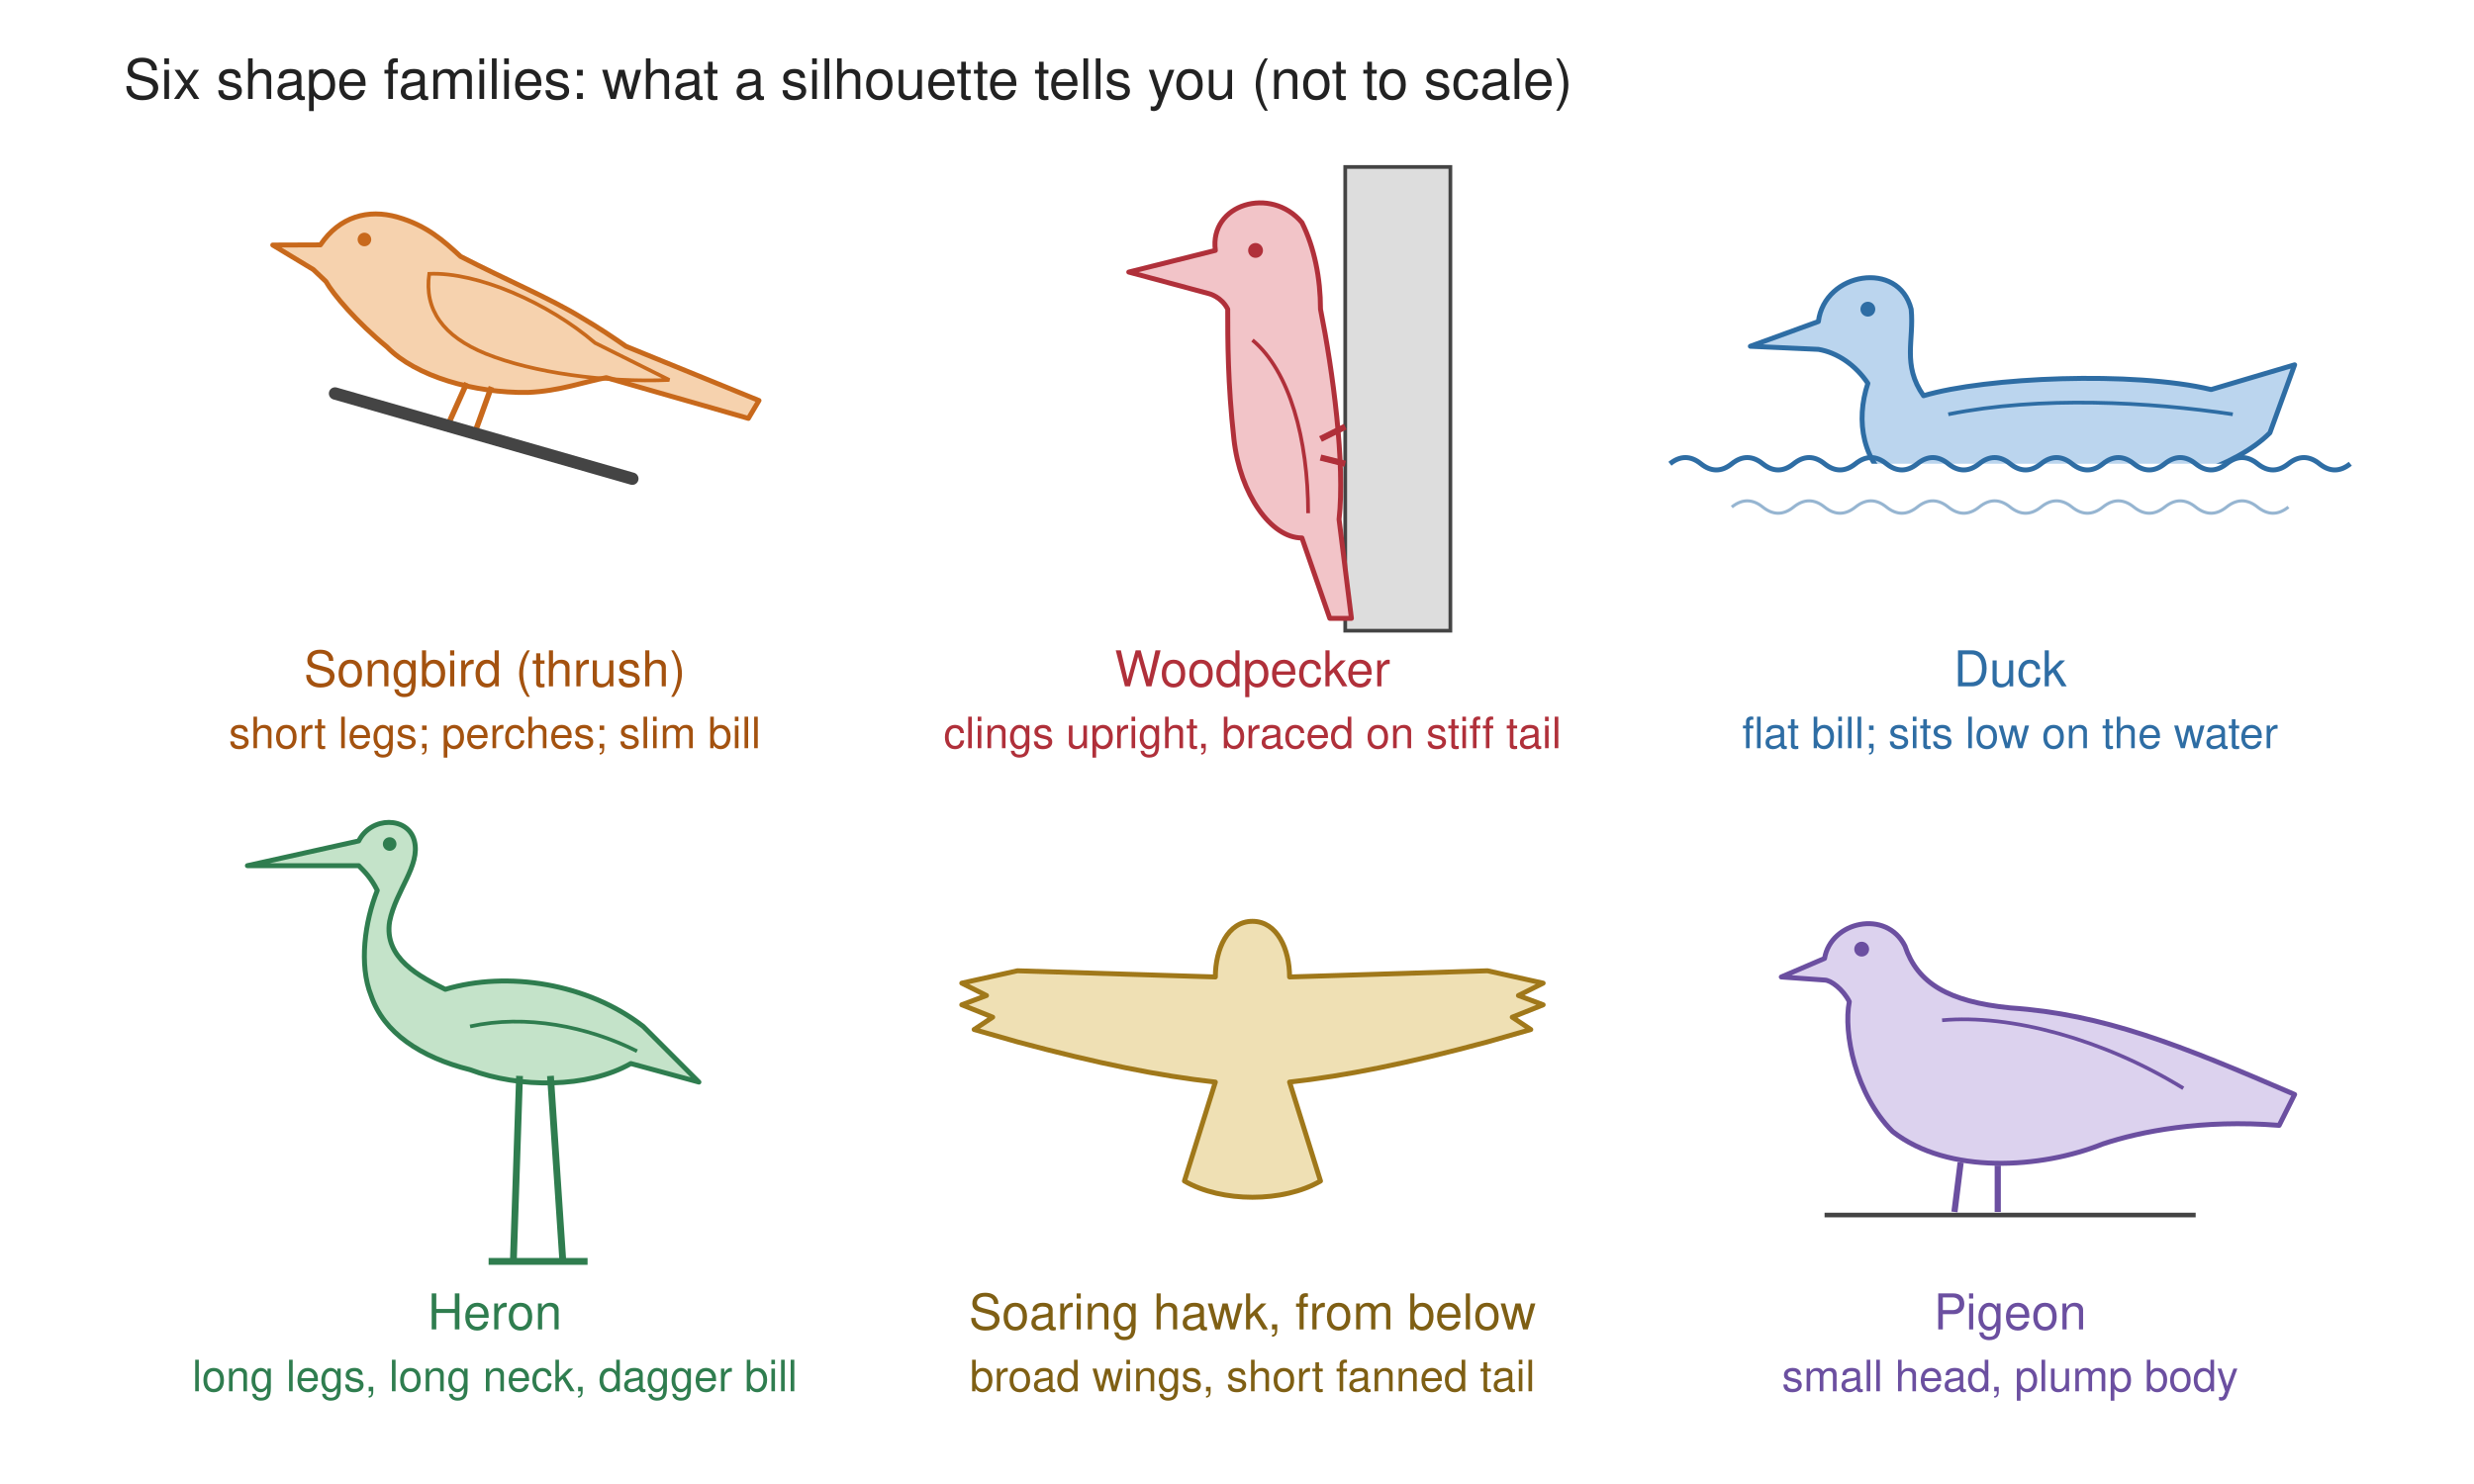
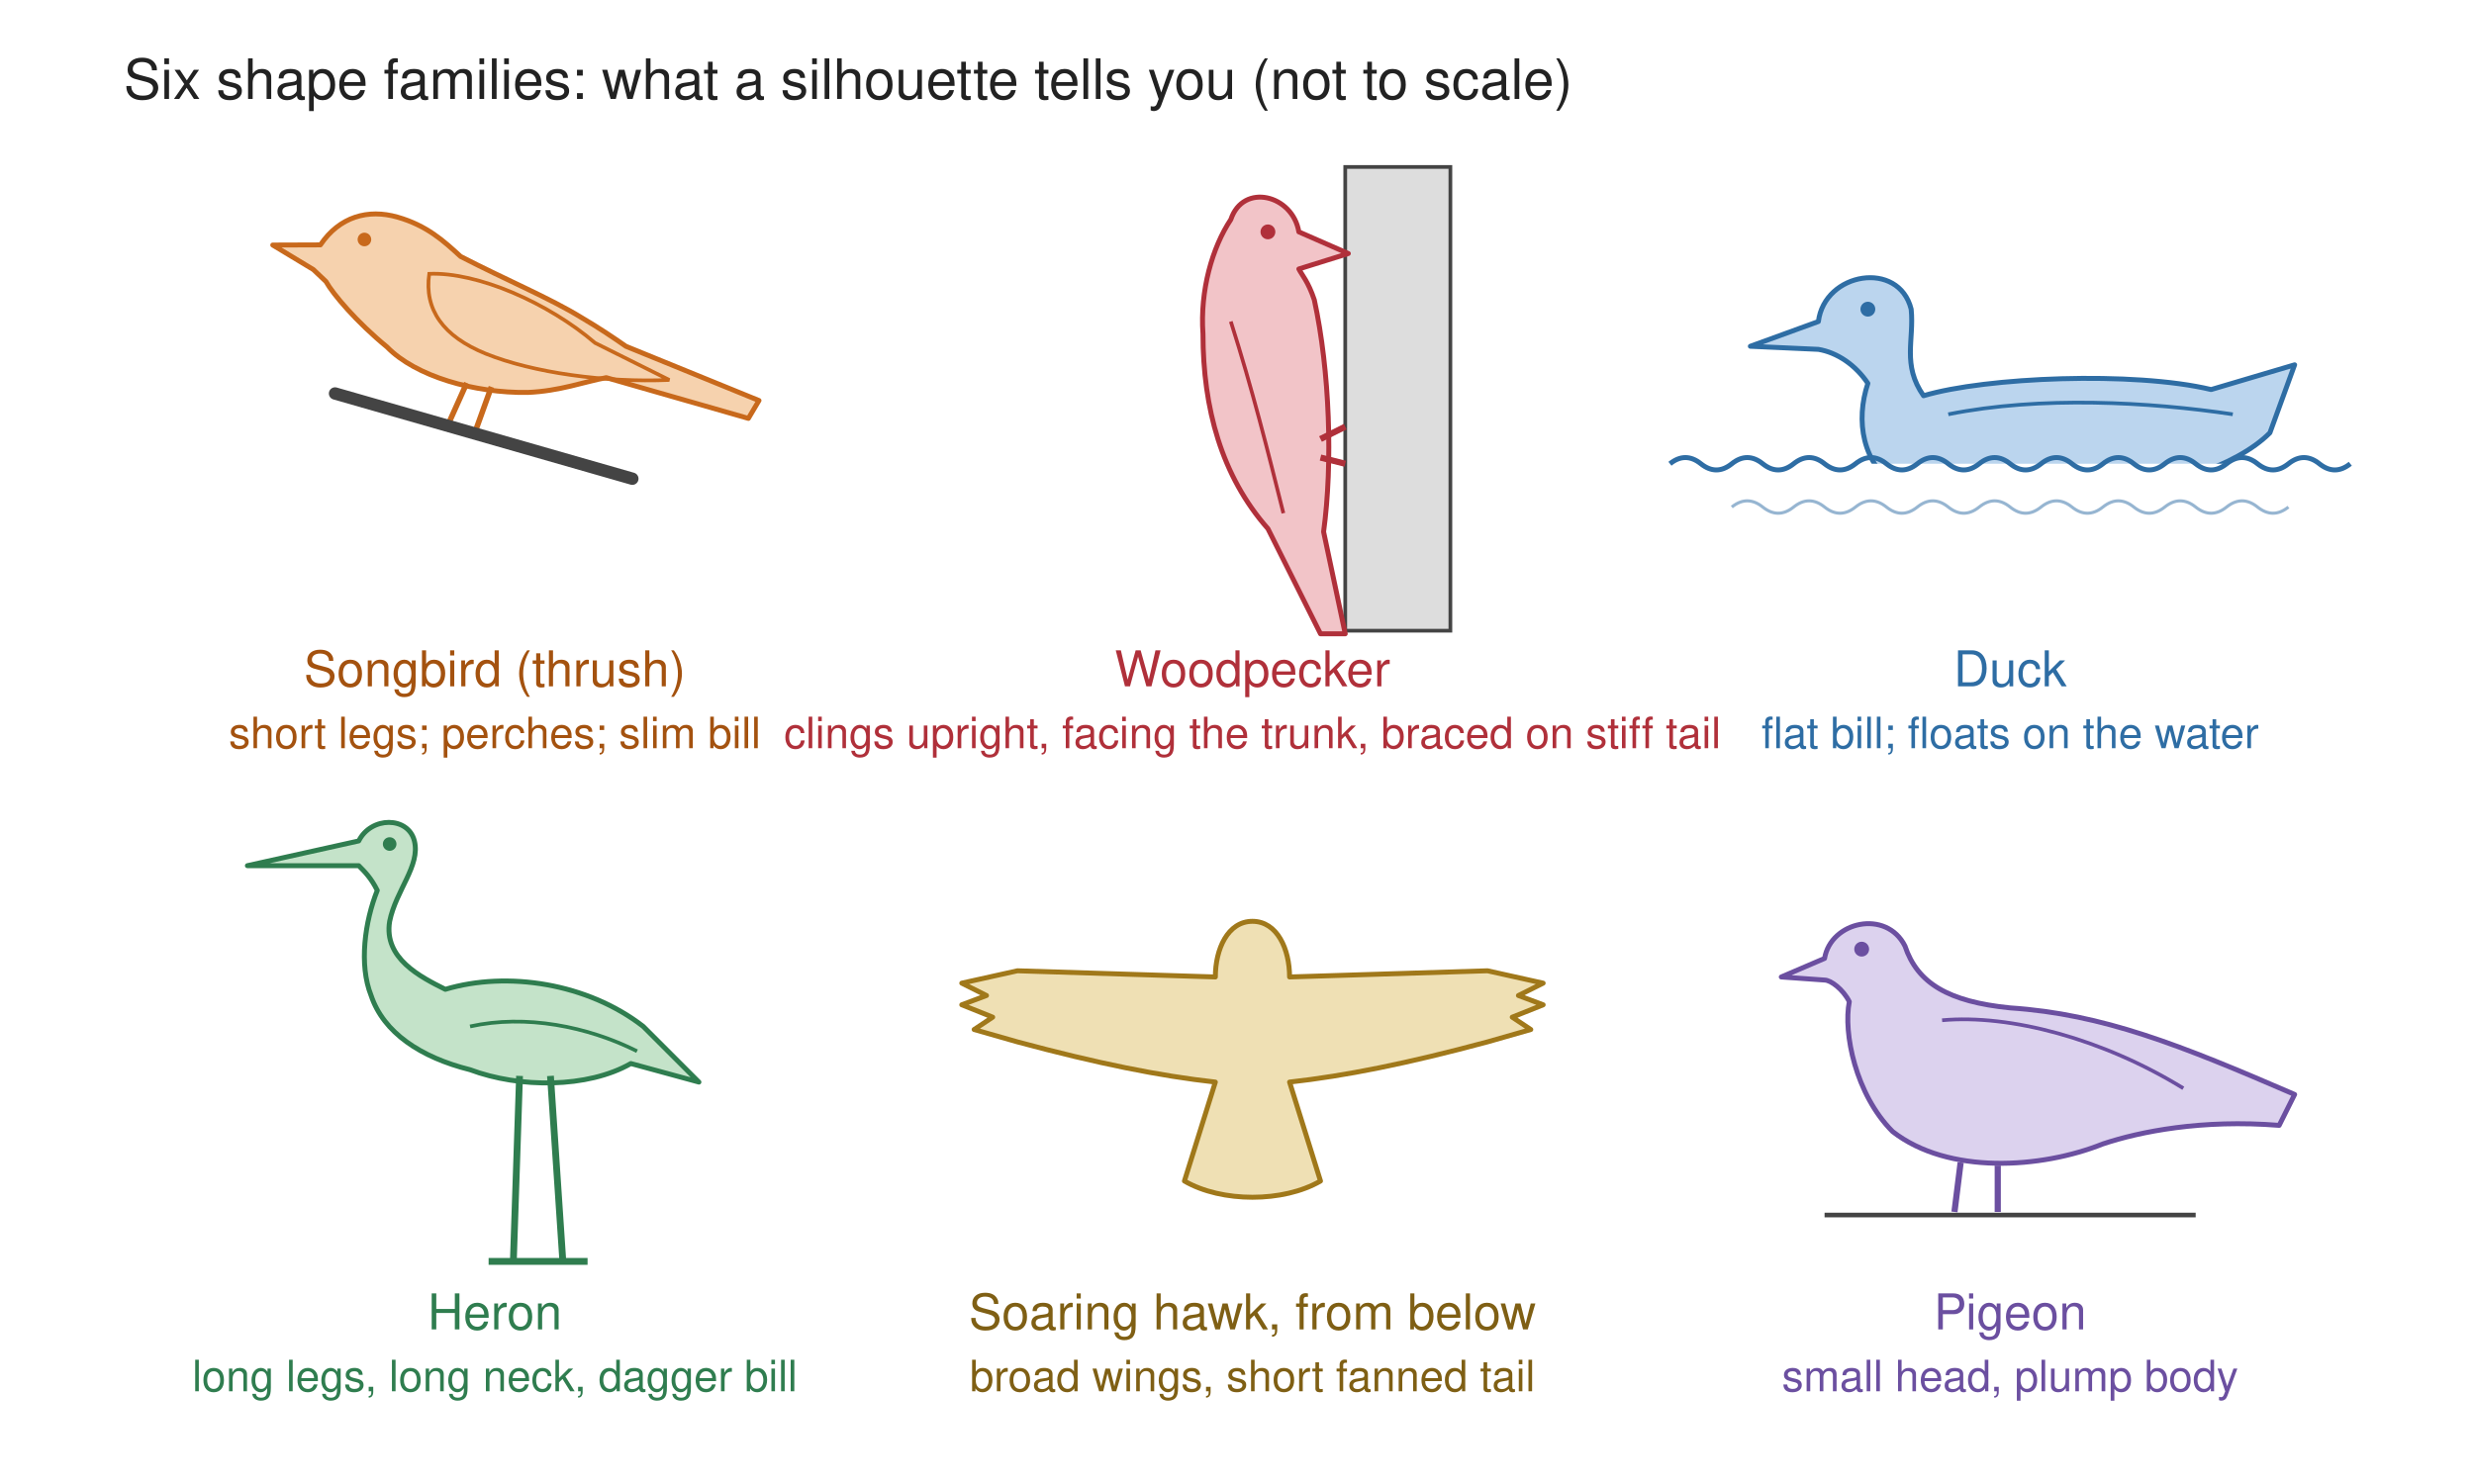
<svg xmlns="http://www.w3.org/2000/svg" viewBox="0 0 800 480">
  <rect width="800" height="480" fill="#ffffff" />
  <text x="40" y="32" font-family="Helvetica, Arial, sans-serif" font-size="18" fill="#222222">Six shape families: what a silhouette tells you (not to scale)</text>
  <g transform="rotate(16 167.5 102.0)">
    <path d="M 85.0 102.0 L 99.8 97.7 C 103.2 87.2 111.4 82.2 121.3 82.2 C 131.2 82.2 137.8 85.5 144.4 88.8 C 160.9 92.1 175.8 93.8 187.3 97.0 C 193.9 98.7 198.8 100.3 203.8 102.0 L 250.0 107.0 L 248.3 113.5 L 200.5 113.5 C 193.9 116.8 187.3 121.8 177.4 125.1 C 160.9 130.1 141.1 130.1 129.6 123.5 C 118.0 118.5 108.1 111.9 104.8 108.6 L 99.8 106.0 Z" fill="#F6D2AE" stroke="#C8691C" stroke-width="1.6" stroke-linejoin="round" />
    <path d="M 136.2 97.0 C 151.0 92.1 175.8 95.4 193.9 103.7 L 220.3 108.6 C 200.5 115.2 177.4 118.5 160.9 116.8 C 146.1 115.2 137.8 108.6 136.2 97.0 Z" fill="none" stroke="#C8691C" stroke-width="1.2" />
    <circle cx="113.0" cy="92.1" r="2.2" fill="#C8691C" />
    <path d="M 157.6 127.6 l -2 14 M 165.6 126.6 l -1 15" stroke="#C8691C" stroke-width="1.8" fill="none" />
    <line x1="117.6" y1="142.6" x2="217.6" y2="142.6" stroke="#444444" stroke-width="4" stroke-linecap="round" />
  </g>
  <rect x="435" y="54" width="34" height="150" fill="#DDDDDD" stroke="#444444" stroke-width="1.2" />
-   <path d="M 365.0 88.0 L 393.0 81.0 C 391.0 66.0 411.0 60.0 421.0 72.0 C 425.0 80.0 427.0 90.0 427.0 100.0 C 431.0 120.0 435.0 150.0 433.0 168.0 L 437.0 200.0 L 430.0 200.0 L 421.0 174.0 C 411.0 174.0 401.0 160.0 399.0 142.0 C 397.0 124.0 397.0 110.0 397.0 100.0 C 395.0 96.0 391.0 95.0 391.0 95.0 Z" fill="#F2C4C8" stroke="#B0303A" stroke-width="1.6" stroke-linejoin="round" />
-   <path d="M 405.0 110.0 C 417.0 120.0 423.0 142.0 423.0 166.0" fill="none" stroke="#B0303A" stroke-width="1.2" />
-   <circle cx="406" cy="81" r="2.4" fill="#B0303A" />
+   <path d="M 436.0 82.0 L 420.0 75.0 C 418.0 63.0 402.0 59.0 398.0 71.0 C 392.0 80.0 388.0 94.0 389.0 108.0 C 389.0 132.0 395.0 154.0 410.0 171.0 L 427.0 205.0 L 435.0 205.0 L 428.0 172.0 C 431.0 150.0 430.0 120.0 425.0 97.0 C 423.0 91.0 421.0 89.0 420.0 87.0 Z" fill="#F2C4C8" stroke="#B0303A" stroke-width="1.6" stroke-linejoin="round" />
+   <path d="M 398.0 104.0 C 405.0 126.0 410.0 146.0 415.0 166.0" fill="none" stroke="#B0303A" stroke-width="1.2" />
+   <circle cx="410" cy="75" r="2.4" fill="#B0303A" />
  <path d="M 427.0 142.0 L 435.0 138.0 M 427.0 148.0 L 435.0 150.0" stroke="#B0303A" stroke-width="2" fill="none" />
  <path d="M 566.0 112.0 L 588.0 104.0 C 590.0 88.0 614.0 84.0 618.0 100.0 C 619.0 110.0 615.0 118.0 622.0 128.0 C 642.0 122.0 690.0 120.0 715.0 126.0 L 742.0 118.0 L 734.0 140.0 C 712.0 162.0 642.0 168.0 614.0 158.0 C 602.0 150.0 600.0 136.0 604.0 124.0 C 600.0 118.0 594.0 114.0 588.0 113.0 Z" fill="#BBD5EE" stroke="#2E6DA4" stroke-width="1.6" stroke-linejoin="round" />
  <path d="M 630.0 134.0 C 660.0 128.0 695.0 130.0 722.0 134.0" fill="none" stroke="#2E6DA4" stroke-width="1.2" />
  <circle cx="604" cy="100" r="2.4" fill="#2E6DA4" />
  <rect x="540" y="150" width="220" height="40" fill="#ffffff" />
  <path d="M 540 150 Q 545 146 550 150 Q 555 154 560 150 Q 565 146 570 150 Q 575 154 580 150 Q 585 146 590 150 Q 595 154 600 150 Q 605 146 610 150 Q 615 154 620 150 Q 625 146 630 150 Q 635 154 640 150 Q 645 146 650 150 Q 655 154 660 150 Q 665 146 670 150 Q 675 154 680 150 Q 685 146 690 150 Q 695 154 700 150 Q 705 146 710 150 Q 715 154 720 150 Q 725 146 730 150 Q 735 154 740 150 Q 745 146 750 150 Q 755 154 760 150" fill="none" stroke="#2E6DA4" stroke-width="1.6" />
  <path d="M 560 164 Q 565 160 570 164 Q 575 168 580 164 Q 585 160 590 164 Q 595 168 600 164 Q 605 160 610 164 Q 615 168 620 164 Q 625 160 630 164 Q 635 168 640 164 Q 645 160 650 164 Q 655 168 660 164 Q 665 160 670 164 Q 675 168 680 164 Q 685 160 690 164 Q 695 168 700 164 Q 705 160 710 164 Q 715 168 720 164 Q 725 160 730 164 Q 735 168 740 164" fill="none" stroke="#2E6DA4" stroke-width="1" stroke-opacity="0.5" />
  <path d="M 80.0 280.0 L 116.0 272.0 C 120.0 264.0 132.0 264.0 134.0 272.0 C 136.0 280.0 128.0 288.0 126.0 298.0 C 124.0 310.0 136.0 316.0 144.0 320.0 C 164.0 314.0 190.0 318.0 208.0 332.0 L 226.0 350.0 L 204.0 344.0 C 190.0 352.0 168.0 352.0 152.0 346.0 C 136.0 342.0 124.0 334.0 120.0 322.0 C 116.0 312.0 118.0 298.0 122.0 288.0 C 120.0 284.0 118.0 282.0 116.0 280.0 Z" fill="#C4E3C9" stroke="#2F7D4F" stroke-width="1.6" stroke-linejoin="round" />
  <path d="M 168.0 348.0 L 166.0 408.0 M 178.0 348.0 L 182.0 408.0 M 158.0 408.0 L 174.0 408.0 M 174.0 408.0 L 190.0 408.0" stroke="#2F7D4F" stroke-width="2.2" fill="none" />
  <circle cx="126" cy="273" r="2.2" fill="#2F7D4F" />
  <path d="M 152.0 332.0 C 170.0 328.0 190.0 332.0 206.0 340.0" fill="none" stroke="#2F7D4F" stroke-width="1.2" />
  <path d="M 405.0 298.0 C 413.0 298.0 417.0 307.0 417.0 316.0 L 481.0 314.0 L 499.0 318.0 L 491.0 322.0 L 499.0 325.0 L 489.0 329.0 L 495.0 333.0 L 481.0 337.0 C 455.0 344.0 435.0 348.0 417.0 350.0 L 427.0 382.0 C 415.0 389.0 395.0 389.0 383.0 382.0 L 393.0 350.0 C 375.0 348.0 355.0 344.0 329.0 337.0 L 315.0 333.0 L 321.0 329.0 L 311.0 325.0 L 319.0 322.0 L 311.0 318.0 L 329.0 314.0 L 393.0 316.0 C 393.0 307.0 397.0 298.0 405.0 298.0 Z" fill="#EFE0B4" stroke="#A0781A" stroke-width="1.6" stroke-linejoin="round" />
  <path d="M 576.0 316.0 L 590.0 310.0 C 592.0 298.0 610.0 294.0 616.0 306.0 C 620.0 318.0 630.0 324.0 650.0 326.0 C 680.0 328.0 705.0 338.0 742.0 354.0 L 737.0 364.0 C 712.0 362.0 692.0 366.0 680.0 370.0 C 660.0 378.0 630.0 380.0 612.0 366.0 C 600.0 354.0 596.0 334.0 598.0 324.0 C 596.0 320.0 592.0 317.0 590.0 317.0 Z" fill="#DCD2EE" stroke="#6B4FA0" stroke-width="1.6" stroke-linejoin="round" />
  <path d="M 628.0 330.0 C 650.0 328.0 680.0 336.0 706.0 352.0" fill="none" stroke="#6B4FA0" stroke-width="1.2" />
  <circle cx="602" cy="307" r="2.4" fill="#6B4FA0" />
  <path d="M 634.0 376.0 L 632.0 392.0 M 646.0 377.0 L 646.0 392.0" stroke="#6B4FA0" stroke-width="2" fill="none" />
  <line x1="590" y1="393" x2="710" y2="393" stroke="#444444" stroke-width="1.5" />
  <text x="160" y="222" font-family="Helvetica, Arial, sans-serif" font-size="16" fill="#A4520F" text-anchor="middle">Songbird (thrush)</text>
  <text x="160" y="242" font-family="Helvetica, Arial, sans-serif" font-size="14" fill="#A4520F" text-anchor="middle">short legs; perches; slim bill</text>
  <text x="405" y="222" font-family="Helvetica, Arial, sans-serif" font-size="16" fill="#B0303A" text-anchor="middle">Woodpecker</text>
-   <text x="405" y="242" font-family="Helvetica, Arial, sans-serif" font-size="14" fill="#B0303A" text-anchor="middle">clings upright, braced on stiff tail</text>
+   <text x="405" y="242" font-family="Helvetica, Arial, sans-serif" font-size="14" fill="#B0303A" text-anchor="middle">clings upright, facing the trunk, braced on stiff tail</text>
  <text x="650" y="222" font-family="Helvetica, Arial, sans-serif" font-size="16" fill="#2E6DA4" text-anchor="middle">Duck</text>
-   <text x="650" y="242" font-family="Helvetica, Arial, sans-serif" font-size="14" fill="#2E6DA4" text-anchor="middle">flat bill; sits low on the water</text>
+   <text x="650" y="242" font-family="Helvetica, Arial, sans-serif" font-size="14" fill="#2E6DA4" text-anchor="middle">flat bill; floats on the water</text>
  <text x="160" y="430" font-family="Helvetica, Arial, sans-serif" font-size="16" fill="#2F7D4F" text-anchor="middle">Heron</text>
  <text x="160" y="450" font-family="Helvetica, Arial, sans-serif" font-size="14" fill="#2F7D4F" text-anchor="middle">long legs, long neck, dagger bill</text>
  <text x="405" y="430" font-family="Helvetica, Arial, sans-serif" font-size="16" fill="#7F5F14" text-anchor="middle">Soaring hawk, from below</text>
  <text x="405" y="450" font-family="Helvetica, Arial, sans-serif" font-size="14" fill="#7F5F14" text-anchor="middle">broad wings, short fanned tail</text>
  <text x="650" y="430" font-family="Helvetica, Arial, sans-serif" font-size="16" fill="#6B4FA0" text-anchor="middle">Pigeon</text>
  <text x="650" y="450" font-family="Helvetica, Arial, sans-serif" font-size="14" fill="#6B4FA0" text-anchor="middle">small head, plump body</text>
</svg>
